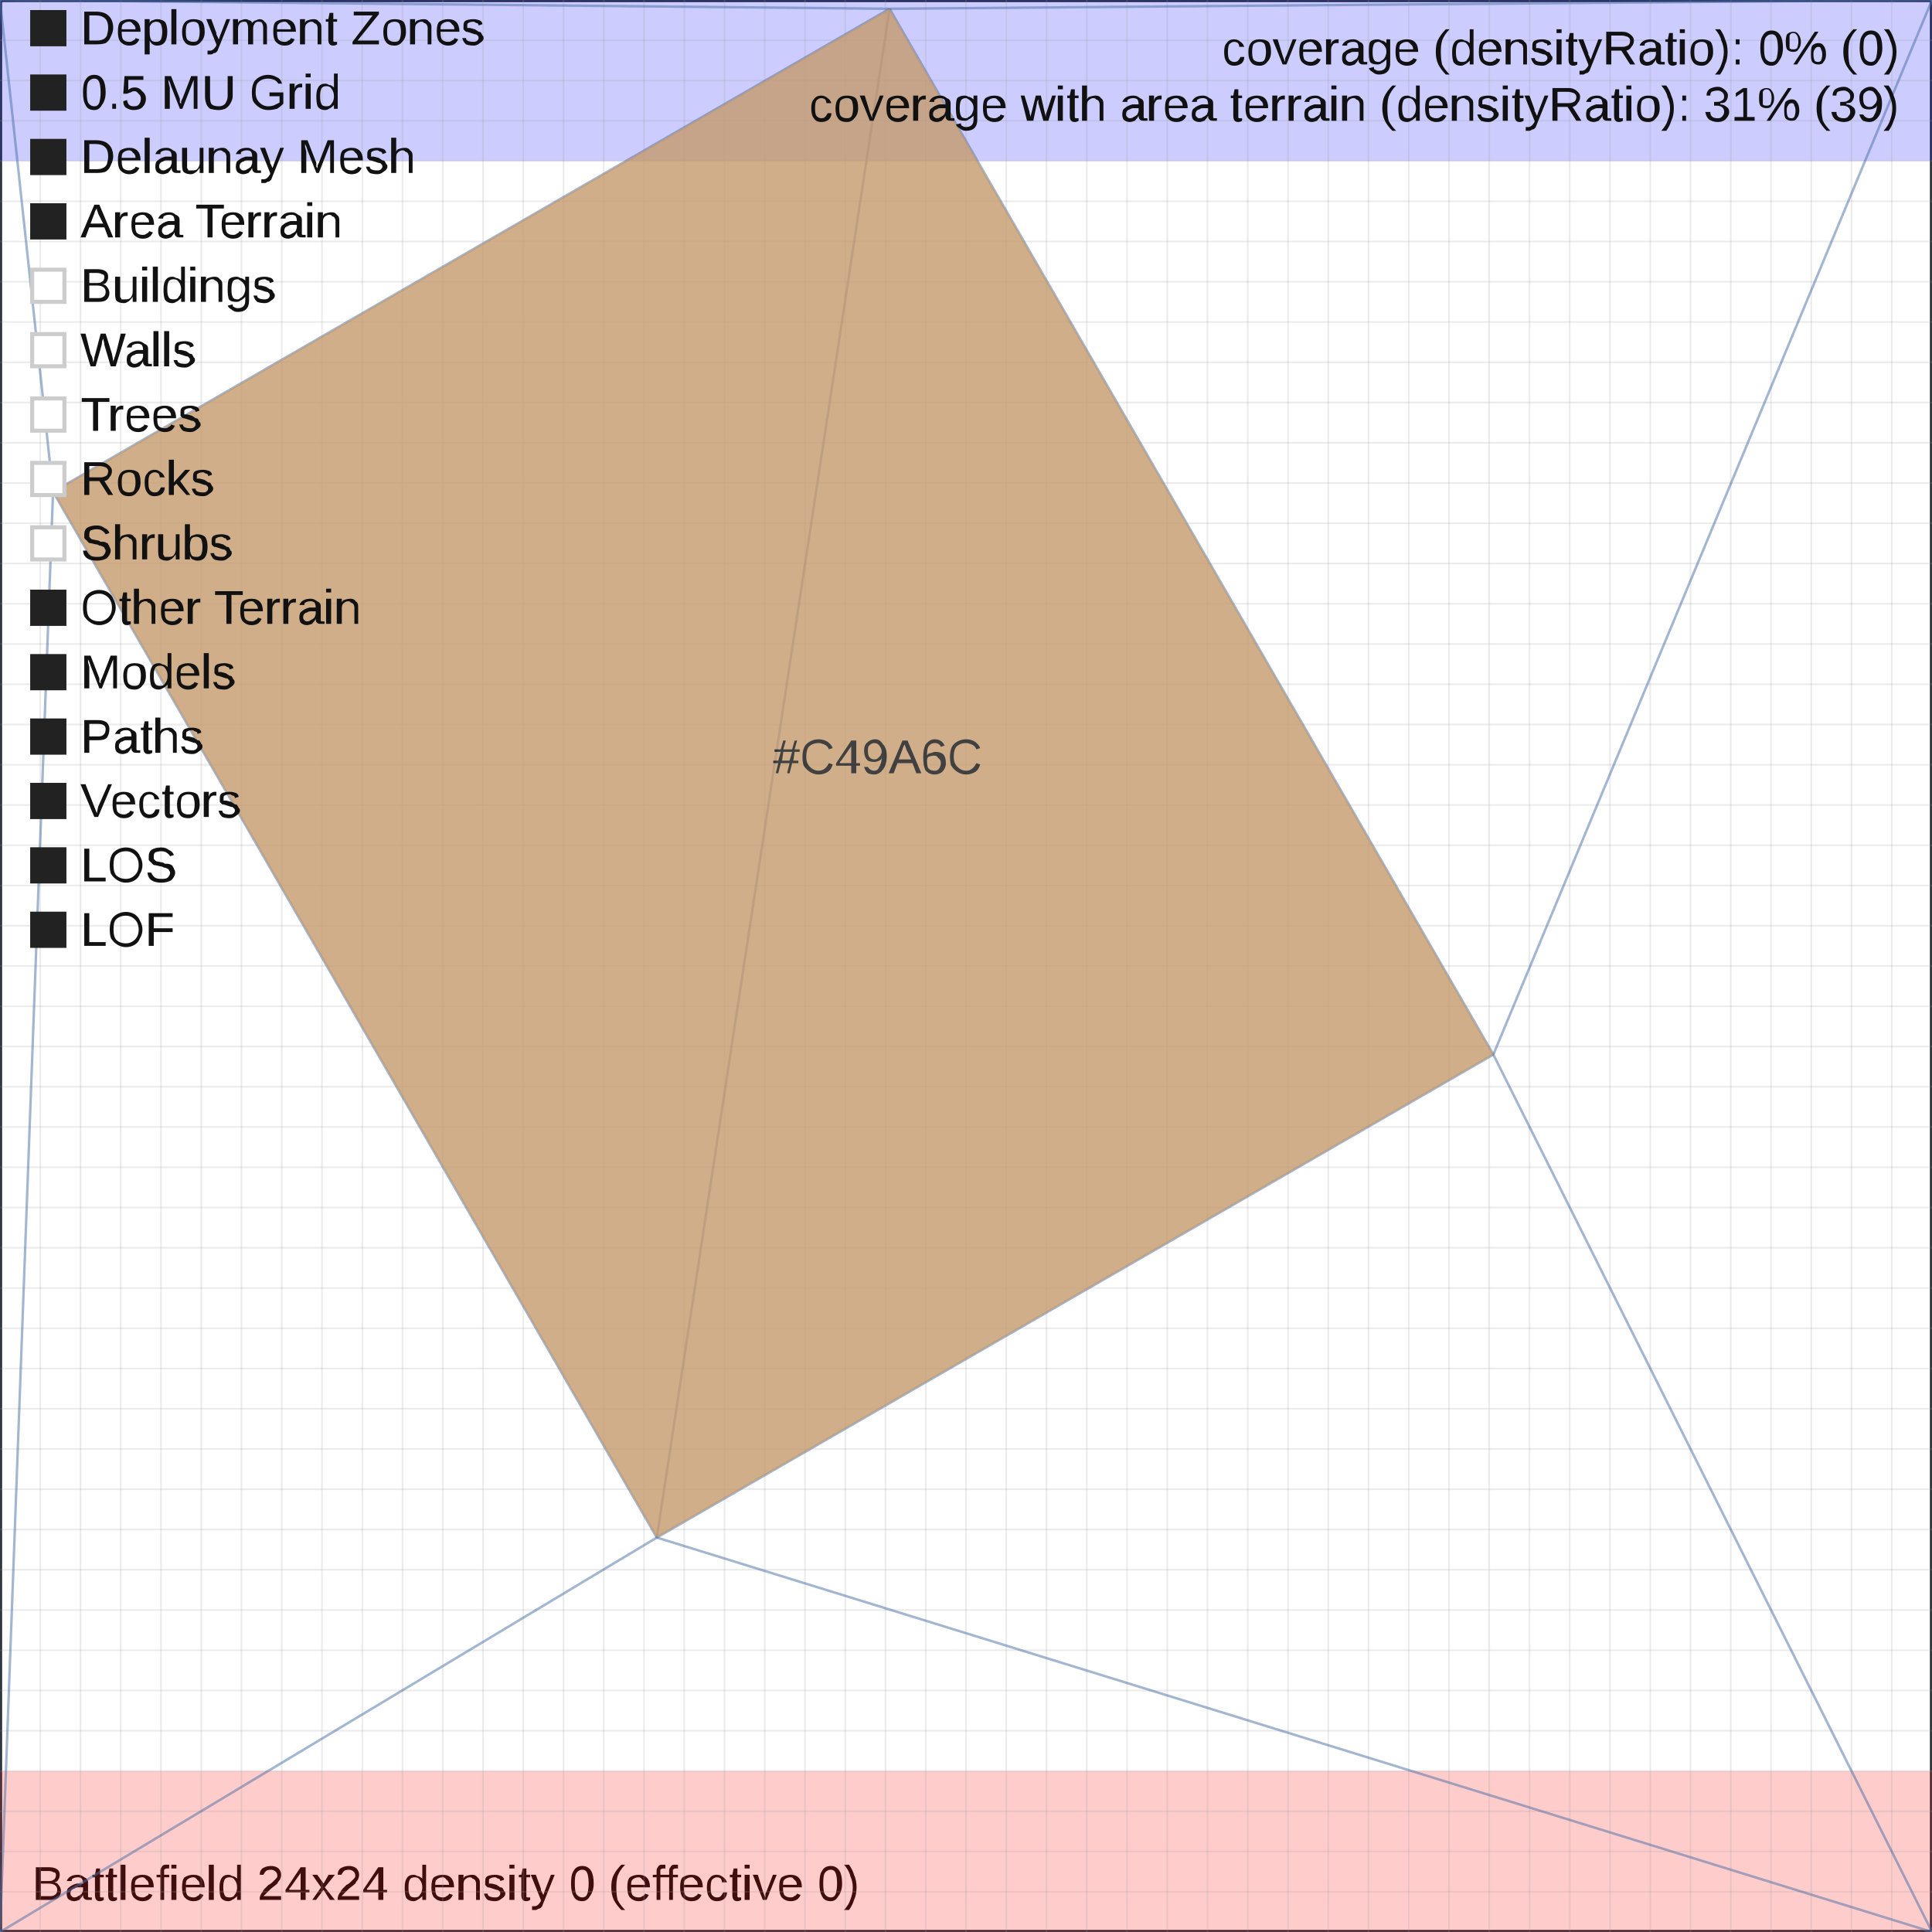
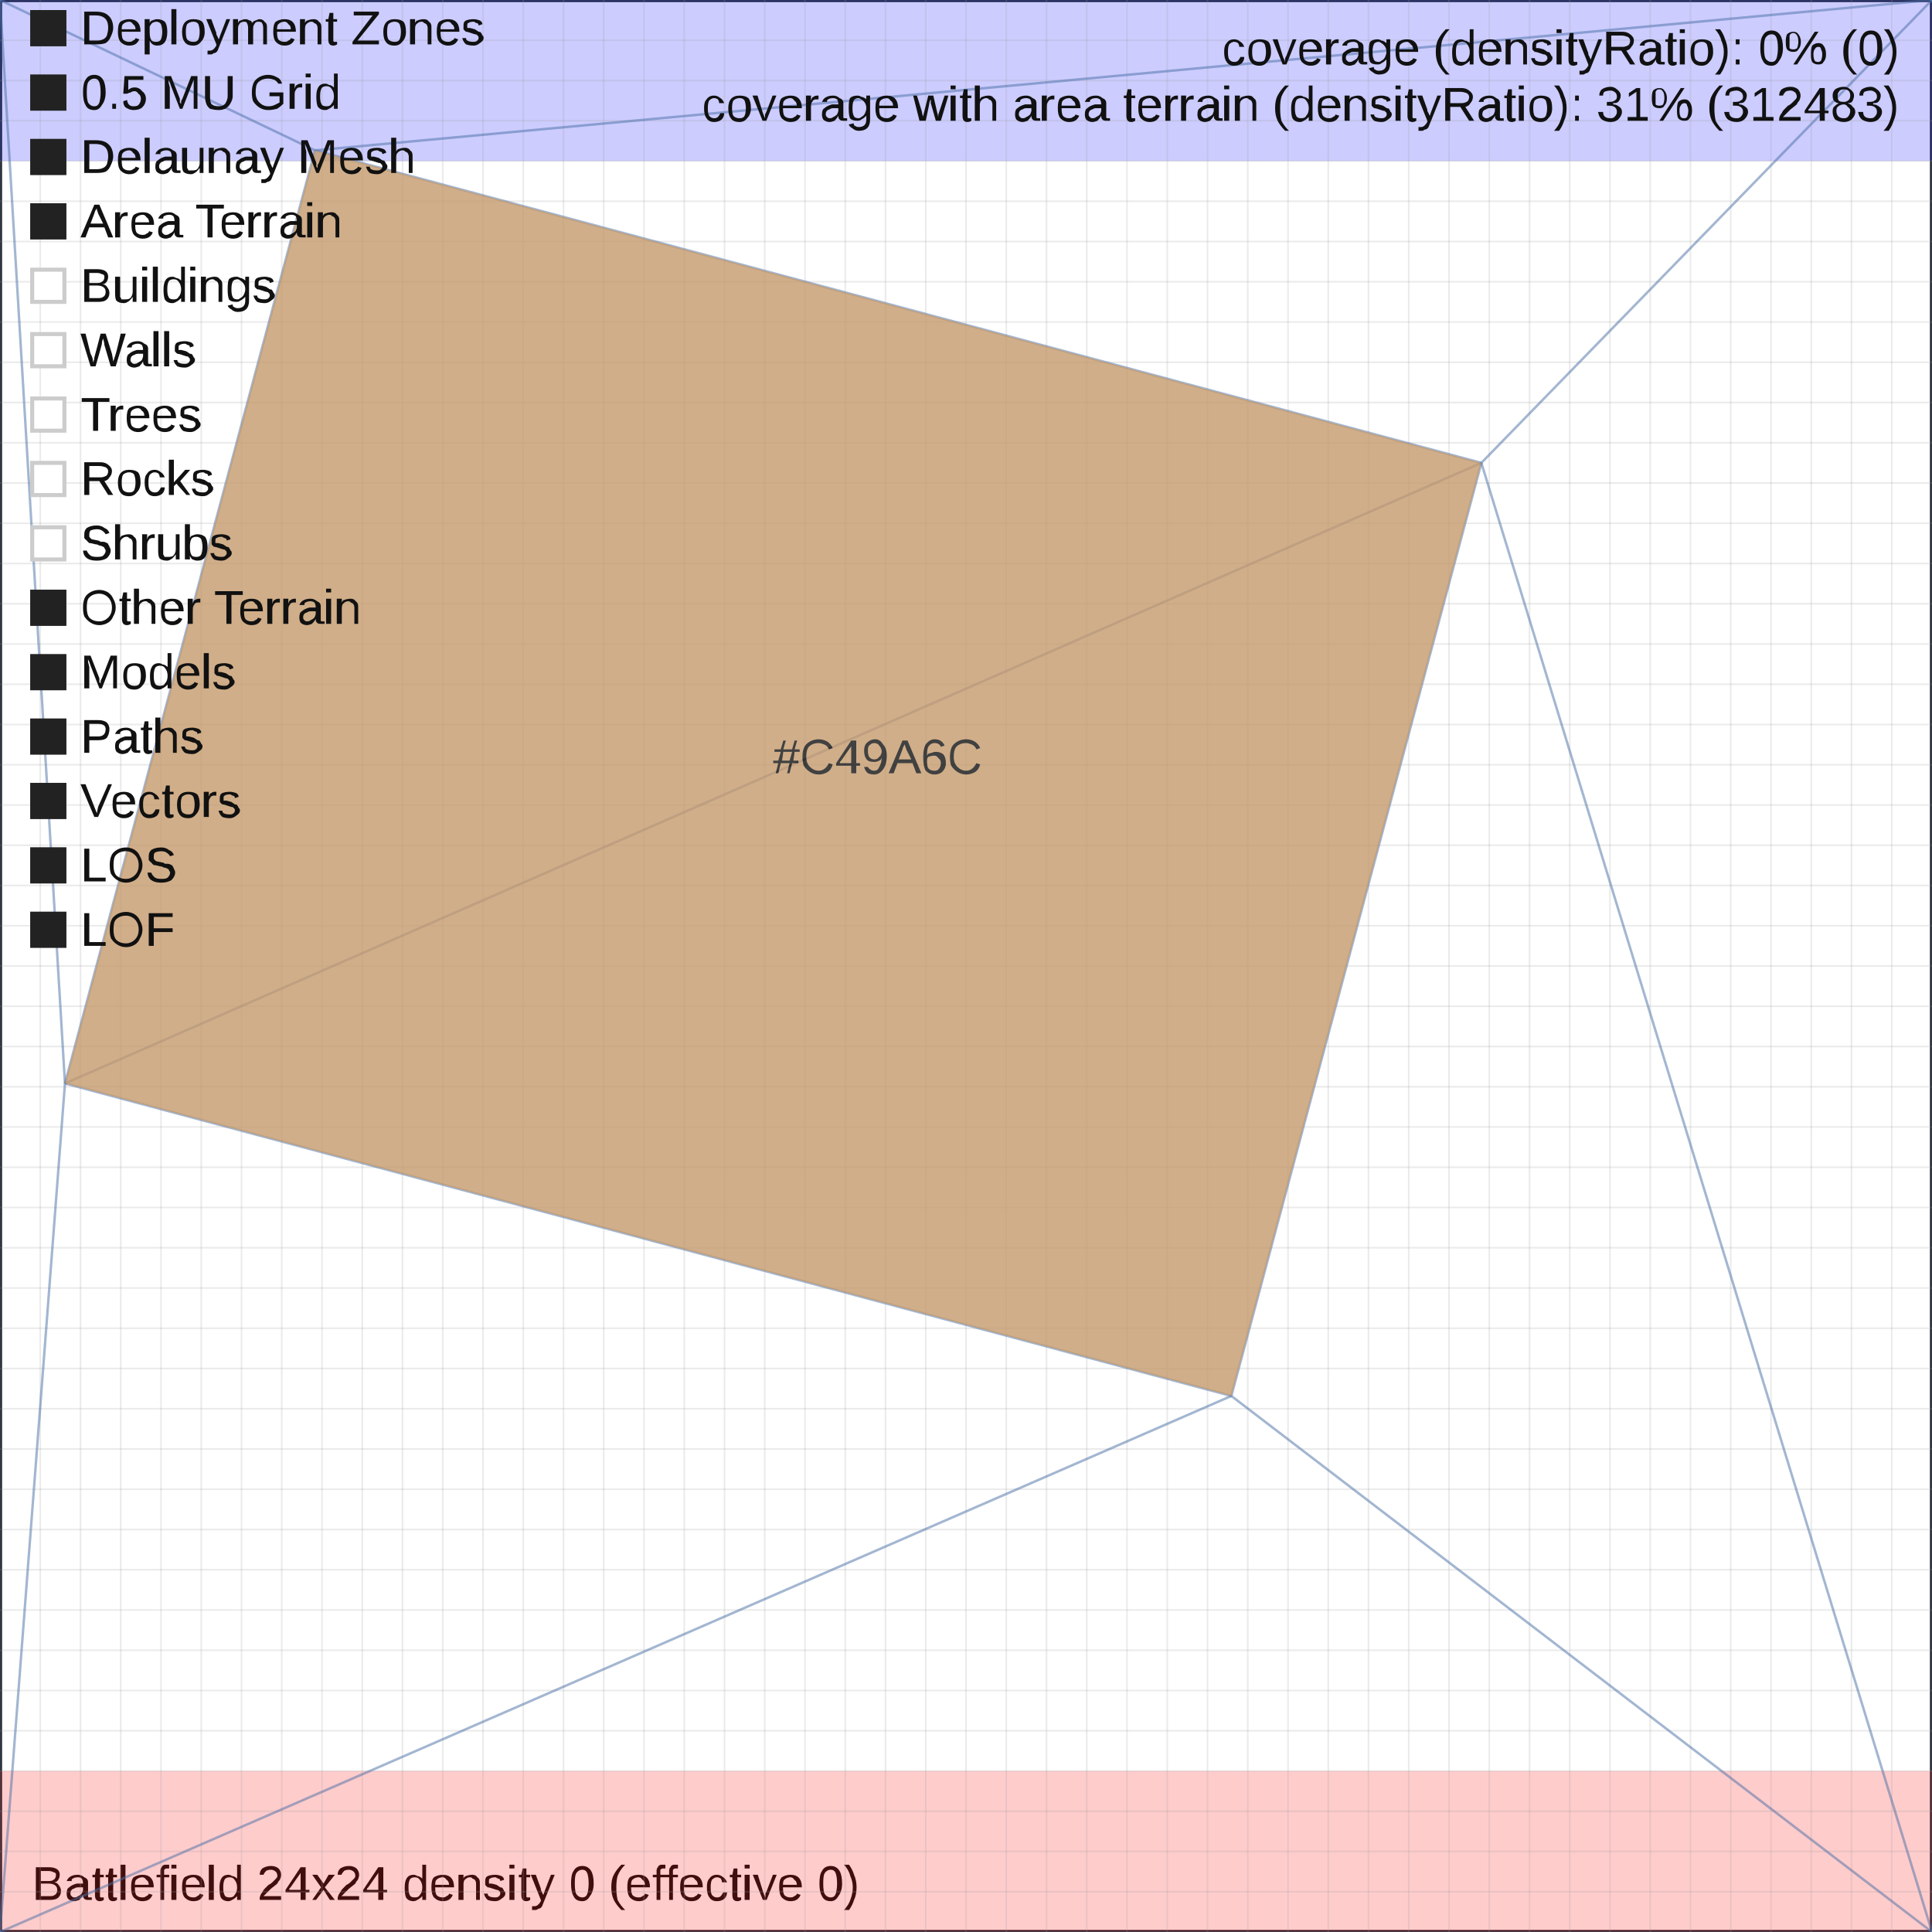
<svg xmlns="http://www.w3.org/2000/svg" viewBox="0 0 24 24" width="960" height="960" font-family="Arial" font-size="0.6">
  <defs>
    <style>
    .layer { display: inline; }
    .layer.hidden { display: none; }
    .grid-line { stroke: #999; stroke-width: 0.02; opacity: 0.2; }
    .delaunay-line { stroke: #4a6fa5; stroke-width: 0.03; opacity: 0.3; }
    #layer-area { opacity: 0.8; }
    #layer-building, #layer-wall, #layer-tree, #layer-rocks, #layer-shrub, #layer-terrain { opacity: 0.8; }
    .terrain-area { stroke: none; }
    .terrain-solid { stroke: #000; stroke-width: 0.05; }
    .model { stroke: #ff0000; stroke-width: 2; vector-effect: non-scaling-stroke; }
    .path { fill: none; stroke-width: 0.12; }
    .vector { stroke-width: 0.1; }
    .los-ray { stroke-width: 0.08; stroke-dasharray: 0.2 0.2; }
    .lof-ray { stroke-width: 0.08; stroke-dasharray: 0.3 0.15; }
    .label { fill: #111 !important; font-size: 0.6px; }
    .toggle { cursor: pointer; }
    .toggle.disabled { cursor: default; }
    .toggle.disabled rect { stroke: #ccc; fill: #fff; }
    .toggle.disabled text { fill: #ccc; }
#layer-area { fill: #C49A6C; }
  </style>
  </defs>
  <rect x="0" y="0" width="24" height="24" fill="#ffffff" stroke="#111" stroke-width="0.05" />
  <text x="0.4" y="23.6" class="label">Battlefield 24x24 density 0 (effective 0)</text>
  <g id="layer-deployment" class="layer ">
    <rect x="0" y="22" width="24" height="2" fill="#ff0000" opacity="0.2" />
    <rect x="0" y="0" width="24" height="2" fill="#0000ff" opacity="0.2" />
  </g>
  <g id="layer-grid" class="layer ">
    <line x1="0" y1="0" x2="0" y2="24" class="grid-line" />
    <line x1="0.5" y1="0" x2="0.5" y2="24" class="grid-line" />
    <line x1="1" y1="0" x2="1" y2="24" class="grid-line" />
    <line x1="1.5" y1="0" x2="1.5" y2="24" class="grid-line" />
    <line x1="2" y1="0" x2="2" y2="24" class="grid-line" />
    <line x1="2.5" y1="0" x2="2.5" y2="24" class="grid-line" />
    <line x1="3" y1="0" x2="3" y2="24" class="grid-line" />
    <line x1="3.5" y1="0" x2="3.5" y2="24" class="grid-line" />
    <line x1="4" y1="0" x2="4" y2="24" class="grid-line" />
    <line x1="4.5" y1="0" x2="4.5" y2="24" class="grid-line" />
    <line x1="5" y1="0" x2="5" y2="24" class="grid-line" />
    <line x1="5.5" y1="0" x2="5.5" y2="24" class="grid-line" />
    <line x1="6" y1="0" x2="6" y2="24" class="grid-line" />
    <line x1="6.5" y1="0" x2="6.5" y2="24" class="grid-line" />
    <line x1="7" y1="0" x2="7" y2="24" class="grid-line" />
    <line x1="7.5" y1="0" x2="7.5" y2="24" class="grid-line" />
    <line x1="8" y1="0" x2="8" y2="24" class="grid-line" />
    <line x1="8.5" y1="0" x2="8.5" y2="24" class="grid-line" />
    <line x1="9" y1="0" x2="9" y2="24" class="grid-line" />
    <line x1="9.5" y1="0" x2="9.5" y2="24" class="grid-line" />
    <line x1="10" y1="0" x2="10" y2="24" class="grid-line" />
    <line x1="10.5" y1="0" x2="10.5" y2="24" class="grid-line" />
    <line x1="11" y1="0" x2="11" y2="24" class="grid-line" />
    <line x1="11.5" y1="0" x2="11.5" y2="24" class="grid-line" />
    <line x1="12" y1="0" x2="12" y2="24" class="grid-line" />
    <line x1="12.5" y1="0" x2="12.5" y2="24" class="grid-line" />
    <line x1="13" y1="0" x2="13" y2="24" class="grid-line" />
    <line x1="13.5" y1="0" x2="13.5" y2="24" class="grid-line" />
    <line x1="14" y1="0" x2="14" y2="24" class="grid-line" />
    <line x1="14.5" y1="0" x2="14.5" y2="24" class="grid-line" />
    <line x1="15" y1="0" x2="15" y2="24" class="grid-line" />
    <line x1="15.5" y1="0" x2="15.5" y2="24" class="grid-line" />
    <line x1="16" y1="0" x2="16" y2="24" class="grid-line" />
    <line x1="16.5" y1="0" x2="16.5" y2="24" class="grid-line" />
    <line x1="17" y1="0" x2="17" y2="24" class="grid-line" />
    <line x1="17.5" y1="0" x2="17.5" y2="24" class="grid-line" />
    <line x1="18" y1="0" x2="18" y2="24" class="grid-line" />
    <line x1="18.5" y1="0" x2="18.5" y2="24" class="grid-line" />
    <line x1="19" y1="0" x2="19" y2="24" class="grid-line" />
    <line x1="19.5" y1="0" x2="19.5" y2="24" class="grid-line" />
    <line x1="20" y1="0" x2="20" y2="24" class="grid-line" />
    <line x1="20.5" y1="0" x2="20.5" y2="24" class="grid-line" />
    <line x1="21" y1="0" x2="21" y2="24" class="grid-line" />
    <line x1="21.5" y1="0" x2="21.5" y2="24" class="grid-line" />
    <line x1="22" y1="0" x2="22" y2="24" class="grid-line" />
    <line x1="22.5" y1="0" x2="22.5" y2="24" class="grid-line" />
    <line x1="23" y1="0" x2="23" y2="24" class="grid-line" />
    <line x1="23.5" y1="0" x2="23.5" y2="24" class="grid-line" />
    <line x1="24" y1="0" x2="24" y2="24" class="grid-line" />
    <line x1="0" y1="0" x2="24" y2="0" class="grid-line" />
    <line x1="0" y1="0.5" x2="24" y2="0.5" class="grid-line" />
    <line x1="0" y1="1" x2="24" y2="1" class="grid-line" />
    <line x1="0" y1="1.5" x2="24" y2="1.5" class="grid-line" />
    <line x1="0" y1="2" x2="24" y2="2" class="grid-line" />
    <line x1="0" y1="2.5" x2="24" y2="2.5" class="grid-line" />
    <line x1="0" y1="3" x2="24" y2="3" class="grid-line" />
    <line x1="0" y1="3.5" x2="24" y2="3.5" class="grid-line" />
    <line x1="0" y1="4" x2="24" y2="4" class="grid-line" />
    <line x1="0" y1="4.5" x2="24" y2="4.5" class="grid-line" />
    <line x1="0" y1="5" x2="24" y2="5" class="grid-line" />
    <line x1="0" y1="5.5" x2="24" y2="5.5" class="grid-line" />
    <line x1="0" y1="6" x2="24" y2="6" class="grid-line" />
    <line x1="0" y1="6.5" x2="24" y2="6.5" class="grid-line" />
    <line x1="0" y1="7" x2="24" y2="7" class="grid-line" />
    <line x1="0" y1="7.5" x2="24" y2="7.5" class="grid-line" />
    <line x1="0" y1="8" x2="24" y2="8" class="grid-line" />
    <line x1="0" y1="8.5" x2="24" y2="8.5" class="grid-line" />
    <line x1="0" y1="9" x2="24" y2="9" class="grid-line" />
    <line x1="0" y1="9.5" x2="24" y2="9.5" class="grid-line" />
    <line x1="0" y1="10" x2="24" y2="10" class="grid-line" />
    <line x1="0" y1="10.5" x2="24" y2="10.5" class="grid-line" />
    <line x1="0" y1="11" x2="24" y2="11" class="grid-line" />
    <line x1="0" y1="11.5" x2="24" y2="11.5" class="grid-line" />
    <line x1="0" y1="12" x2="24" y2="12" class="grid-line" />
    <line x1="0" y1="12.5" x2="24" y2="12.5" class="grid-line" />
    <line x1="0" y1="13" x2="24" y2="13" class="grid-line" />
    <line x1="0" y1="13.5" x2="24" y2="13.5" class="grid-line" />
    <line x1="0" y1="14" x2="24" y2="14" class="grid-line" />
    <line x1="0" y1="14.5" x2="24" y2="14.5" class="grid-line" />
    <line x1="0" y1="15" x2="24" y2="15" class="grid-line" />
    <line x1="0" y1="15.5" x2="24" y2="15.5" class="grid-line" />
    <line x1="0" y1="16" x2="24" y2="16" class="grid-line" />
    <line x1="0" y1="16.5" x2="24" y2="16.5" class="grid-line" />
    <line x1="0" y1="17" x2="24" y2="17" class="grid-line" />
    <line x1="0" y1="17.5" x2="24" y2="17.5" class="grid-line" />
    <line x1="0" y1="18" x2="24" y2="18" class="grid-line" />
    <line x1="0" y1="18.5" x2="24" y2="18.5" class="grid-line" />
    <line x1="0" y1="19" x2="24" y2="19" class="grid-line" />
    <line x1="0" y1="19.5" x2="24" y2="19.5" class="grid-line" />
    <line x1="0" y1="20" x2="24" y2="20" class="grid-line" />
    <line x1="0" y1="20.5" x2="24" y2="20.5" class="grid-line" />
    <line x1="0" y1="21" x2="24" y2="21" class="grid-line" />
    <line x1="0" y1="21.5" x2="24" y2="21.5" class="grid-line" />
    <line x1="0" y1="22" x2="24" y2="22" class="grid-line" />
    <line x1="0" y1="22.5" x2="24" y2="22.5" class="grid-line" />
    <line x1="0" y1="23" x2="24" y2="23" class="grid-line" />
    <line x1="0" y1="23.5" x2="24" y2="23.5" class="grid-line" />
    <line x1="0" y1="24" x2="24" y2="24" class="grid-line" />
  </g>
  <g id="layer-delaunay" class="layer ">
-     <line x1="18.551" y1="13.1" x2="8.159" y2="19.1" class="delaunay-line" />
-     <line x1="8.159" y1="19.1" x2="24" y2="24" class="delaunay-line" />
-     <line x1="24" y1="24" x2="18.551" y2="13.1" class="delaunay-line" />
-     <line x1="8.159" y1="19.1" x2="0" y2="24" class="delaunay-line" />
+     <line x1="15.296" y1="17.341" x2="24" y2="24" class="delaunay-line" />
+     <line x1="24" y1="24" x2="18.402" y2="5.75" class="delaunay-line" />
+     <line x1="18.402" y1="5.75" x2="15.296" y2="17.341" class="delaunay-line" />
+     <line x1="24" y1="24" x2="24" y2="0" class="delaunay-line" />
+     <line x1="24" y1="0" x2="18.402" y2="5.75" class="delaunay-line" />
+     <line x1="18.402" y1="5.75" x2="24" y2="24" class="delaunay-line" />
+     <line x1="3.913" y1="1.868" x2="0.807" y2="13.459" class="delaunay-line" />
+     <line x1="0.807" y1="13.459" x2="18.402" y2="5.75" class="delaunay-line" />
+     <line x1="18.402" y1="5.75" x2="3.913" y2="1.868" class="delaunay-line" />
+     <line x1="18.402" y1="5.75" x2="0.807" y2="13.459" class="delaunay-line" />
+     <line x1="0.807" y1="13.459" x2="15.296" y2="17.341" class="delaunay-line" />
+     <line x1="15.296" y1="17.341" x2="18.402" y2="5.75" class="delaunay-line" />
+     <line x1="15.296" y1="17.341" x2="0" y2="24" class="delaunay-line" />
    <line x1="0" y1="24" x2="24" y2="24" class="delaunay-line" />
-     <line x1="24" y1="24" x2="8.159" y2="19.1" class="delaunay-line" />
-     <line x1="11.051" y1="0.109" x2="0.659" y2="6.109" class="delaunay-line" />
-     <line x1="0.659" y1="6.109" x2="8.159" y2="19.1" class="delaunay-line" />
-     <line x1="8.159" y1="19.1" x2="11.051" y2="0.109" class="delaunay-line" />
-     <line x1="8.159" y1="19.1" x2="0.659" y2="6.109" class="delaunay-line" />
-     <line x1="0.659" y1="6.109" x2="0" y2="24" class="delaunay-line" />
-     <line x1="0" y1="24" x2="8.159" y2="19.1" class="delaunay-line" />
-     <line x1="18.551" y1="13.1" x2="11.051" y2="0.109" class="delaunay-line" />
-     <line x1="11.051" y1="0.109" x2="8.159" y2="19.1" class="delaunay-line" />
-     <line x1="8.159" y1="19.1" x2="18.551" y2="13.1" class="delaunay-line" />
-     <line x1="24" y1="24" x2="24" y2="0" class="delaunay-line" />
-     <line x1="24" y1="0" x2="18.551" y2="13.1" class="delaunay-line" />
-     <line x1="18.551" y1="13.1" x2="24" y2="24" class="delaunay-line" />
-     <line x1="18.551" y1="13.1" x2="24" y2="0" class="delaunay-line" />
-     <line x1="24" y1="0" x2="11.051" y2="0.109" class="delaunay-line" />
-     <line x1="11.051" y1="0.109" x2="18.551" y2="13.1" class="delaunay-line" />
+     <line x1="24" y1="24" x2="15.296" y2="17.341" class="delaunay-line" />
+     <line x1="24" y1="0" x2="3.913" y2="1.868" class="delaunay-line" />
+     <line x1="3.913" y1="1.868" x2="18.402" y2="5.75" class="delaunay-line" />
+     <line x1="18.402" y1="5.75" x2="24" y2="0" class="delaunay-line" />
+     <line x1="0.807" y1="13.459" x2="0" y2="24" class="delaunay-line" />
+     <line x1="0" y1="24" x2="15.296" y2="17.341" class="delaunay-line" />
+     <line x1="15.296" y1="17.341" x2="0.807" y2="13.459" class="delaunay-line" />
+     <line x1="3.913" y1="1.868" x2="0" y2="0" class="delaunay-line" />
+     <line x1="0" y1="0" x2="0.807" y2="13.459" class="delaunay-line" />
+     <line x1="0.807" y1="13.459" x2="3.913" y2="1.868" class="delaunay-line" />
+     <line x1="0.807" y1="13.459" x2="0" y2="0" class="delaunay-line" />
+     <line x1="0" y1="0" x2="0" y2="24" class="delaunay-line" />
+     <line x1="0" y1="24" x2="0.807" y2="13.459" class="delaunay-line" />
    <line x1="24" y1="0" x2="0" y2="0" class="delaunay-line" />
-     <line x1="0" y1="0" x2="11.051" y2="0.109" class="delaunay-line" />
-     <line x1="11.051" y1="0.109" x2="24" y2="0" class="delaunay-line" />
-     <line x1="11.051" y1="0.109" x2="0" y2="0" class="delaunay-line" />
-     <line x1="0" y1="0" x2="0.659" y2="6.109" class="delaunay-line" />
-     <line x1="0.659" y1="6.109" x2="11.051" y2="0.109" class="delaunay-line" />
-     <line x1="0.659" y1="6.109" x2="0" y2="0" class="delaunay-line" />
-     <line x1="0" y1="0" x2="0" y2="24" class="delaunay-line" />
-     <line x1="0" y1="24" x2="0.659" y2="6.109" class="delaunay-line" />
+     <line x1="0" y1="0" x2="3.913" y2="1.868" class="delaunay-line" />
+     <line x1="3.913" y1="1.868" x2="24" y2="0" class="delaunay-line" />
  </g>
  <g id="layer-area" class="layer ">
-     <polygon points="18.551,13.1 8.159,19.1 0.659,6.109 11.051,0.109" class="terrain-area" />
+     <polygon points="18.402,5.75 15.296,17.341 0.807,13.459 3.913,1.868" class="terrain-area" />
    <text x="9.605" y="9.605" class="label">#C49A6C</text>
  </g>
  <g id="layer-building" class="layer ">
</g>
  <g id="layer-wall" class="layer ">
</g>
  <g id="layer-tree" class="layer ">
</g>
  <g id="layer-rocks" class="layer ">
</g>
  <g id="layer-shrub" class="layer ">
</g>
  <g id="layer-terrain" class="layer ">
</g>
  <g id="layer-models" class="layer ">
</g>
  <g id="layer-paths" class="layer ">
</g>
  <g id="layer-vectors" class="layer ">
</g>
  <g id="layer-los" class="layer ">
</g>
  <g id="layer-lof" class="layer ">
</g>
  <g id="coverage-label">
    <text x="23.6" y="0.8" text-anchor="end" fill="#111" class="label">coverage (densityRatio): 0% (0)</text>
-     <text x="23.6" y="1.5" text-anchor="end" fill="#111" class="label">coverage with area terrain (densityRatio): 31% (39)</text>
+     <text x="23.6" y="1.5" text-anchor="end" fill="#111" class="label">coverage with area terrain (densityRatio): 31% (312483)</text>
  </g>
  <g id="legend">
    <g class="toggle">
      <rect x="0.4" y="0.15" width="0.4" height="0.4" fill="#222" stroke="#222" stroke-width="0.05" />
      <text x="1.0" y="0.55" class="label">Deployment Zones</text>
    </g>
    <g class="toggle">
      <rect x="0.4" y="0.95" width="0.4" height="0.4" fill="#222" stroke="#222" stroke-width="0.05" />
      <text x="1.0" y="1.35" class="label">0.5 MU Grid</text>
    </g>
    <g class="toggle">
      <rect x="0.4" y="1.75" width="0.4" height="0.4" fill="#222" stroke="#222" stroke-width="0.05" />
      <text x="1.0" y="2.15" class="label">Delaunay Mesh</text>
    </g>
    <g class="toggle">
      <rect x="0.4" y="2.55" width="0.4" height="0.4" fill="#222" stroke="#222" stroke-width="0.05" />
      <text x="1.0" y="2.95" class="label">Area Terrain</text>
    </g>
    <g class="toggle disabled">
      <rect x="0.4" y="3.35" width="0.4" height="0.4" fill="#222" stroke="#222" stroke-width="0.05" />
      <text x="1.0" y="3.75" class="label">Buildings</text>
    </g>
    <g class="toggle disabled">
      <rect x="0.4" y="4.15" width="0.4" height="0.4" fill="#222" stroke="#222" stroke-width="0.05" />
      <text x="1.0" y="4.55" class="label">Walls</text>
    </g>
    <g class="toggle disabled">
      <rect x="0.4" y="4.95" width="0.4" height="0.4" fill="#222" stroke="#222" stroke-width="0.05" />
      <text x="1.0" y="5.35" class="label">Trees</text>
    </g>
    <g class="toggle disabled">
      <rect x="0.4" y="5.75" width="0.4" height="0.4" fill="#222" stroke="#222" stroke-width="0.05" />
      <text x="1.0" y="6.15" class="label">Rocks</text>
    </g>
    <g class="toggle disabled">
      <rect x="0.4" y="6.55" width="0.4" height="0.4" fill="#222" stroke="#222" stroke-width="0.05" />
      <text x="1.0" y="6.95" class="label">Shrubs</text>
    </g>
    <g class="toggle">
      <rect x="0.4" y="7.35" width="0.4" height="0.4" fill="#222" stroke="#222" stroke-width="0.05" />
      <text x="1.0" y="7.75" class="label">Other Terrain</text>
    </g>
    <g class="toggle">
      <rect x="0.4" y="8.15" width="0.4" height="0.4" fill="#222" stroke="#222" stroke-width="0.05" />
      <text x="1.0" y="8.55" class="label">Models</text>
    </g>
    <g class="toggle">
      <rect x="0.4" y="8.95" width="0.4" height="0.4" fill="#222" stroke="#222" stroke-width="0.05" />
      <text x="1.0" y="9.35" class="label">Paths</text>
    </g>
    <g class="toggle">
      <rect x="0.4" y="9.75" width="0.4" height="0.4" fill="#222" stroke="#222" stroke-width="0.05" />
      <text x="1.0" y="10.15" class="label">Vectors</text>
    </g>
    <g class="toggle">
      <rect x="0.4" y="10.55" width="0.4" height="0.4" fill="#222" stroke="#222" stroke-width="0.05" />
      <text x="1.0" y="10.95" class="label">LOS</text>
    </g>
    <g class="toggle">
      <rect x="0.4" y="11.35" width="0.4" height="0.4" fill="#222" stroke="#222" stroke-width="0.05" />
      <text x="1.0" y="11.75" class="label">LOF</text>
    </g>
  </g>
</svg>
